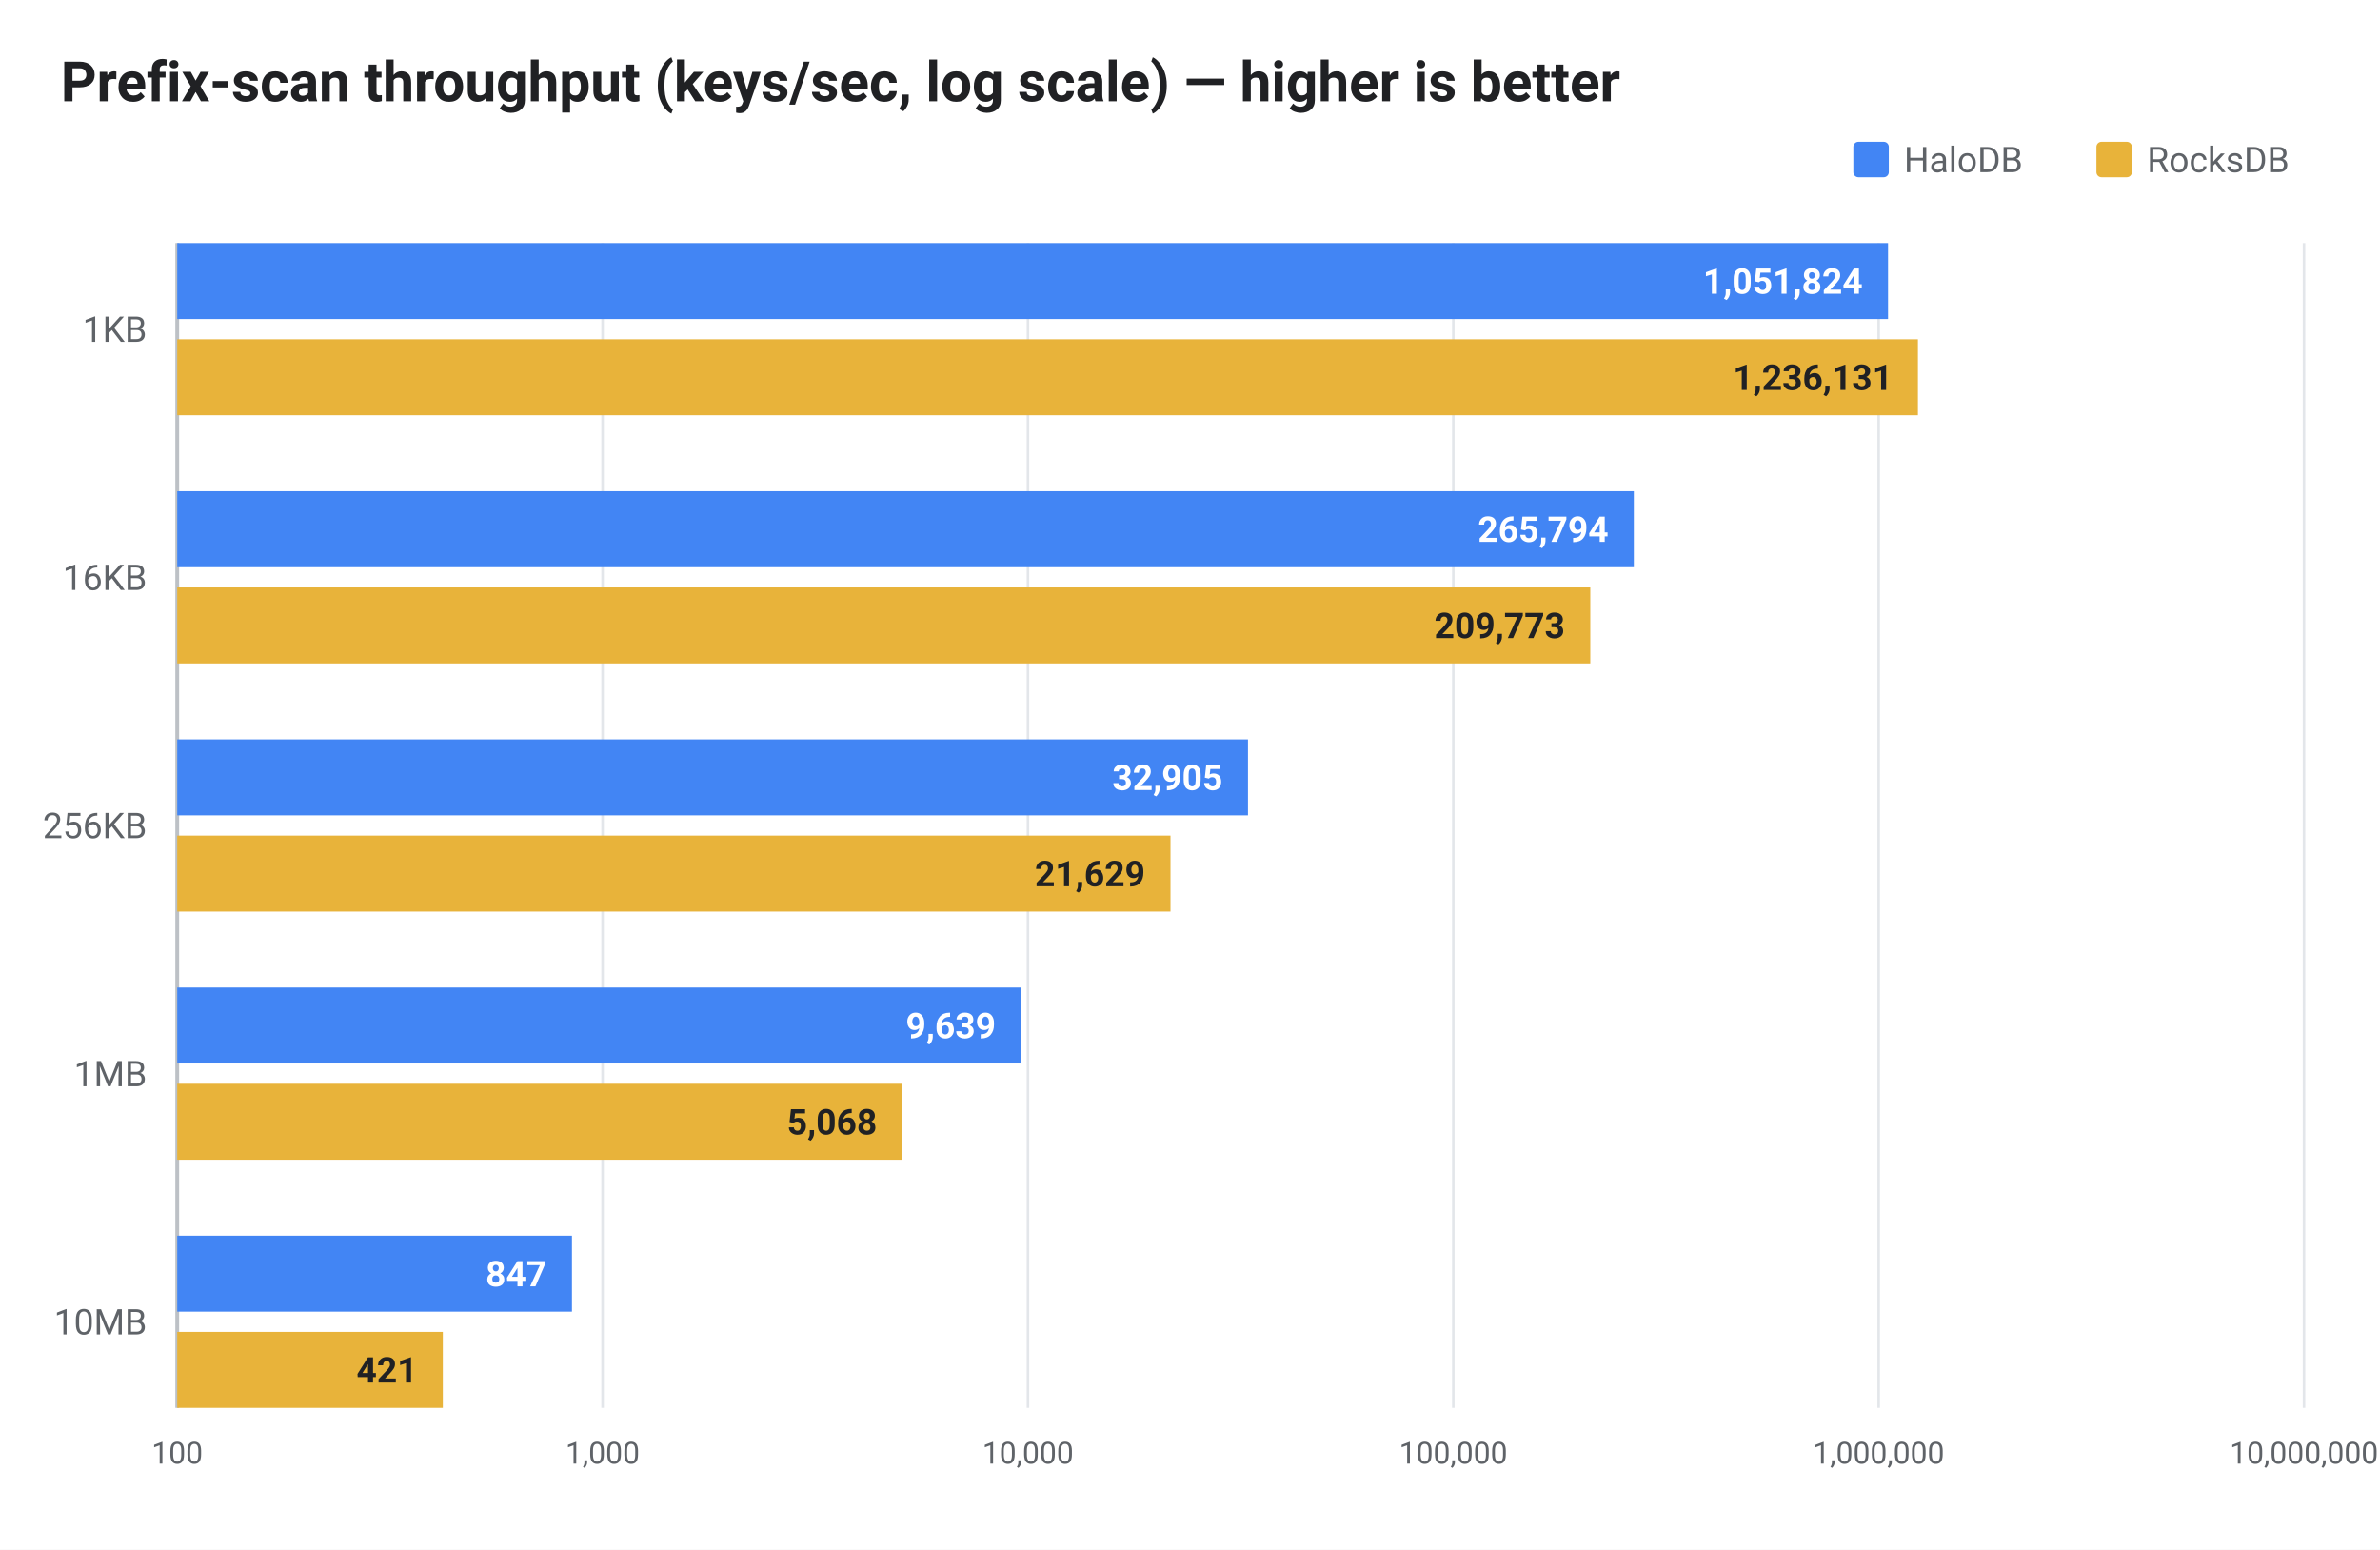
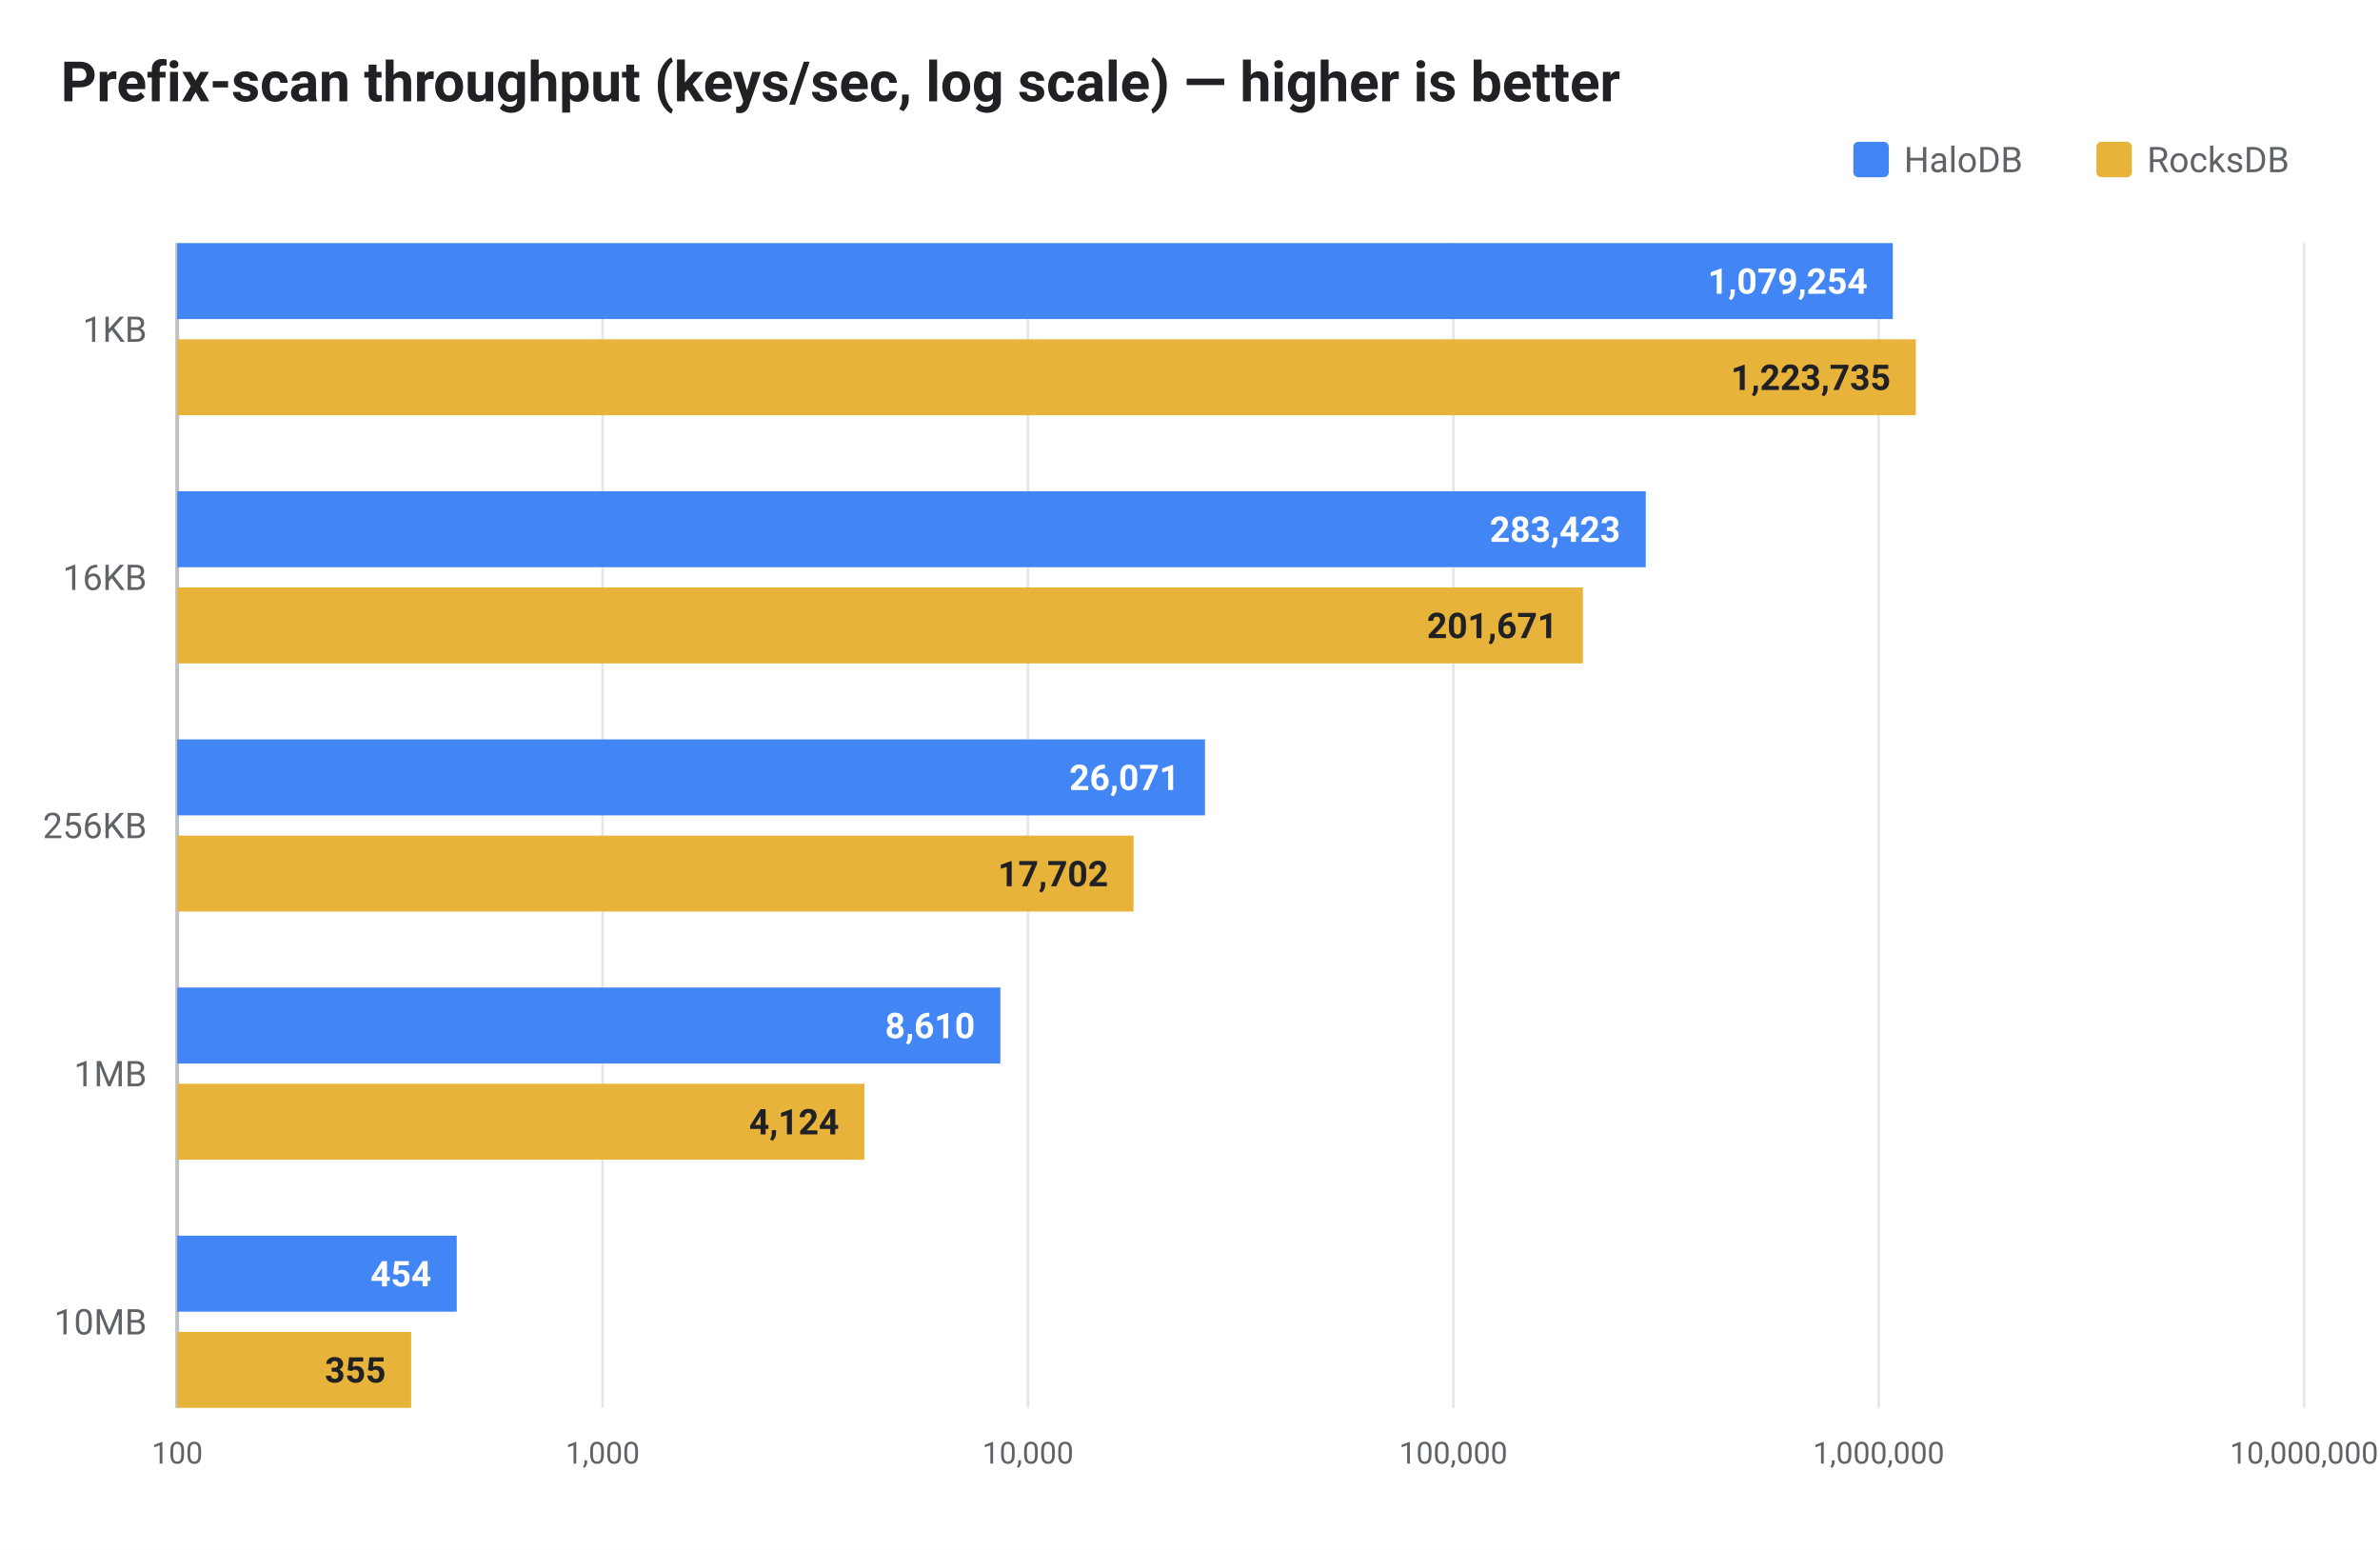
<svg xmlns="http://www.w3.org/2000/svg" width="940" height="612" viewBox="0 0 940 612" font-family="-apple-system,BlinkMacSystemFont,'Segoe UI',Roboto,Helvetica,Arial,sans-serif">
  <rect width="940" height="612" fill="#ffffff" />
  <text x="24" y="40" font-size="22" font-weight="600" fill="#202124">Prefix-scan throughput (keys/sec, log scale) — higher is better</text>
  <rect x="732" y="56" width="14" height="14" rx="2" fill="#4285F4" />
  <text x="752" y="68" font-size="14" fill="#5f6368">HaloDB</text>
  <rect x="828" y="56" width="14" height="14" rx="2" fill="#E8B33A" />
  <text x="848" y="68" font-size="14" fill="#5f6368">RocksDB</text>
  <line x1="70.0" y1="96" x2="70.0" y2="556" stroke="#e3e6ea" stroke-width="1" />
  <text x="70.0" y="578" font-size="12" fill="#5f6368" text-anchor="middle">100</text>
  <line x1="238.0" y1="96" x2="238.0" y2="556" stroke="#e3e6ea" stroke-width="1" />
  <text x="238.0" y="578" font-size="12" fill="#5f6368" text-anchor="middle">1,000</text>
  <line x1="406.0" y1="96" x2="406.0" y2="556" stroke="#e3e6ea" stroke-width="1" />
  <text x="406.0" y="578" font-size="12" fill="#5f6368" text-anchor="middle">10,000</text>
  <line x1="574.0" y1="96" x2="574.0" y2="556" stroke="#e3e6ea" stroke-width="1" />
  <text x="574.0" y="578" font-size="12" fill="#5f6368" text-anchor="middle">100,000</text>
  <line x1="742.0" y1="96" x2="742.0" y2="556" stroke="#e3e6ea" stroke-width="1" />
  <text x="742.0" y="578" font-size="12" fill="#5f6368" text-anchor="middle">1,000,000</text>
  <line x1="910.0" y1="96" x2="910.0" y2="556" stroke="#e3e6ea" stroke-width="1" />
  <text x="910.0" y="578" font-size="12" fill="#5f6368" text-anchor="middle">10,000,000</text>
  <line x1="70" y1="96" x2="70" y2="556" stroke="#bdc1c6" stroke-width="1.5" />
-   <rect x="70" y="96" width="675.7" height="30" fill="#4285F4" />
-   <text x="735.7" y="116.0" font-size="14" font-weight="600" fill="#ffffff" text-anchor="end">1,051,824</text>
-   <rect x="70" y="134" width="687.5" height="30" fill="#E8B33A" />
-   <text x="747.5" y="154.0" font-size="14" font-weight="600" fill="#202124" text-anchor="end">1,236,131</text>
+   <rect x="70" y="96" width="677.6" height="30" fill="#4285F4" />
+   <text x="737.6" y="116.0" font-size="14" font-weight="600" fill="#ffffff" text-anchor="end">1,079,254</text>
+   <rect x="70" y="134" width="686.7" height="30" fill="#E8B33A" />
+   <text x="746.7" y="154.0" font-size="14" font-weight="600" fill="#202124" text-anchor="end">1,223,735</text>
  <text x="58" y="135.0" font-size="14" fill="#5f6368" text-anchor="end">1KB</text>
-   <rect x="70" y="194" width="575.3" height="30" fill="#4285F4" />
-   <text x="635.3" y="214.0" font-size="14" font-weight="600" fill="#ffffff" text-anchor="end">265,794</text>
-   <rect x="70" y="232" width="558.1" height="30" fill="#E8B33A" />
-   <text x="618.1" y="252.0" font-size="14" font-weight="600" fill="#202124" text-anchor="end">209,773</text>
+   <rect x="70" y="194" width="580.0" height="30" fill="#4285F4" />
+   <text x="640.0" y="214.0" font-size="14" font-weight="600" fill="#ffffff" text-anchor="end">283,423</text>
+   <rect x="70" y="232" width="555.2" height="30" fill="#E8B33A" />
+   <text x="615.2" y="252.0" font-size="14" font-weight="600" fill="#202124" text-anchor="end">201,671</text>
  <text x="58" y="233.0" font-size="14" fill="#5f6368" text-anchor="end">16KB</text>
-   <rect x="70" y="292" width="422.9" height="30" fill="#4285F4" />
-   <text x="482.9" y="312.0" font-size="14" font-weight="600" fill="#ffffff" text-anchor="end">32,905</text>
-   <rect x="70" y="330" width="392.3" height="30" fill="#E8B33A" />
-   <text x="452.3" y="350.0" font-size="14" font-weight="600" fill="#202124" text-anchor="end">21,629</text>
+   <rect x="70" y="292" width="405.9" height="30" fill="#4285F4" />
+   <text x="465.9" y="312.0" font-size="14" font-weight="600" fill="#ffffff" text-anchor="end">26,071</text>
+   <rect x="70" y="330" width="377.7" height="30" fill="#E8B33A" />
+   <text x="437.7" y="350.0" font-size="14" font-weight="600" fill="#202124" text-anchor="end">17,702</text>
  <text x="58" y="331.0" font-size="14" fill="#5f6368" text-anchor="end">256KB</text>
-   <rect x="70" y="390" width="333.3" height="30" fill="#4285F4" />
-   <text x="393.3" y="410.0" font-size="14" font-weight="600" fill="#ffffff" text-anchor="end">9,639</text>
-   <rect x="70" y="428" width="286.4" height="30" fill="#E8B33A" />
-   <text x="346.4" y="448.0" font-size="14" font-weight="600" fill="#202124" text-anchor="end">5,068</text>
+   <rect x="70" y="390" width="325.1" height="30" fill="#4285F4" />
+   <text x="385.1" y="410.0" font-size="14" font-weight="600" fill="#ffffff" text-anchor="end">8,610</text>
+   <rect x="70" y="428" width="271.4" height="30" fill="#E8B33A" />
+   <text x="331.4" y="448.0" font-size="14" font-weight="600" fill="#202124" text-anchor="end">4,124</text>
  <text x="58" y="429.0" font-size="14" fill="#5f6368" text-anchor="end">1MB</text>
-   <rect x="70" y="488" width="155.9" height="30" fill="#4285F4" />
-   <text x="215.9" y="508.0" font-size="14" font-weight="600" fill="#ffffff" text-anchor="end">847</text>
-   <rect x="70" y="526" width="104.9" height="30" fill="#E8B33A" />
-   <text x="164.9" y="546.0" font-size="14" font-weight="600" fill="#202124" text-anchor="end">421</text>
+   <rect x="70" y="488" width="110.4" height="30" fill="#4285F4" />
+   <text x="170.4" y="508.0" font-size="14" font-weight="600" fill="#ffffff" text-anchor="end">454</text>
+   <rect x="70" y="526" width="92.4" height="30" fill="#E8B33A" />
+   <text x="152.4" y="546.0" font-size="14" font-weight="600" fill="#202124" text-anchor="end">355</text>
  <text x="58" y="527.0" font-size="14" fill="#5f6368" text-anchor="end">10MB</text>
</svg>
